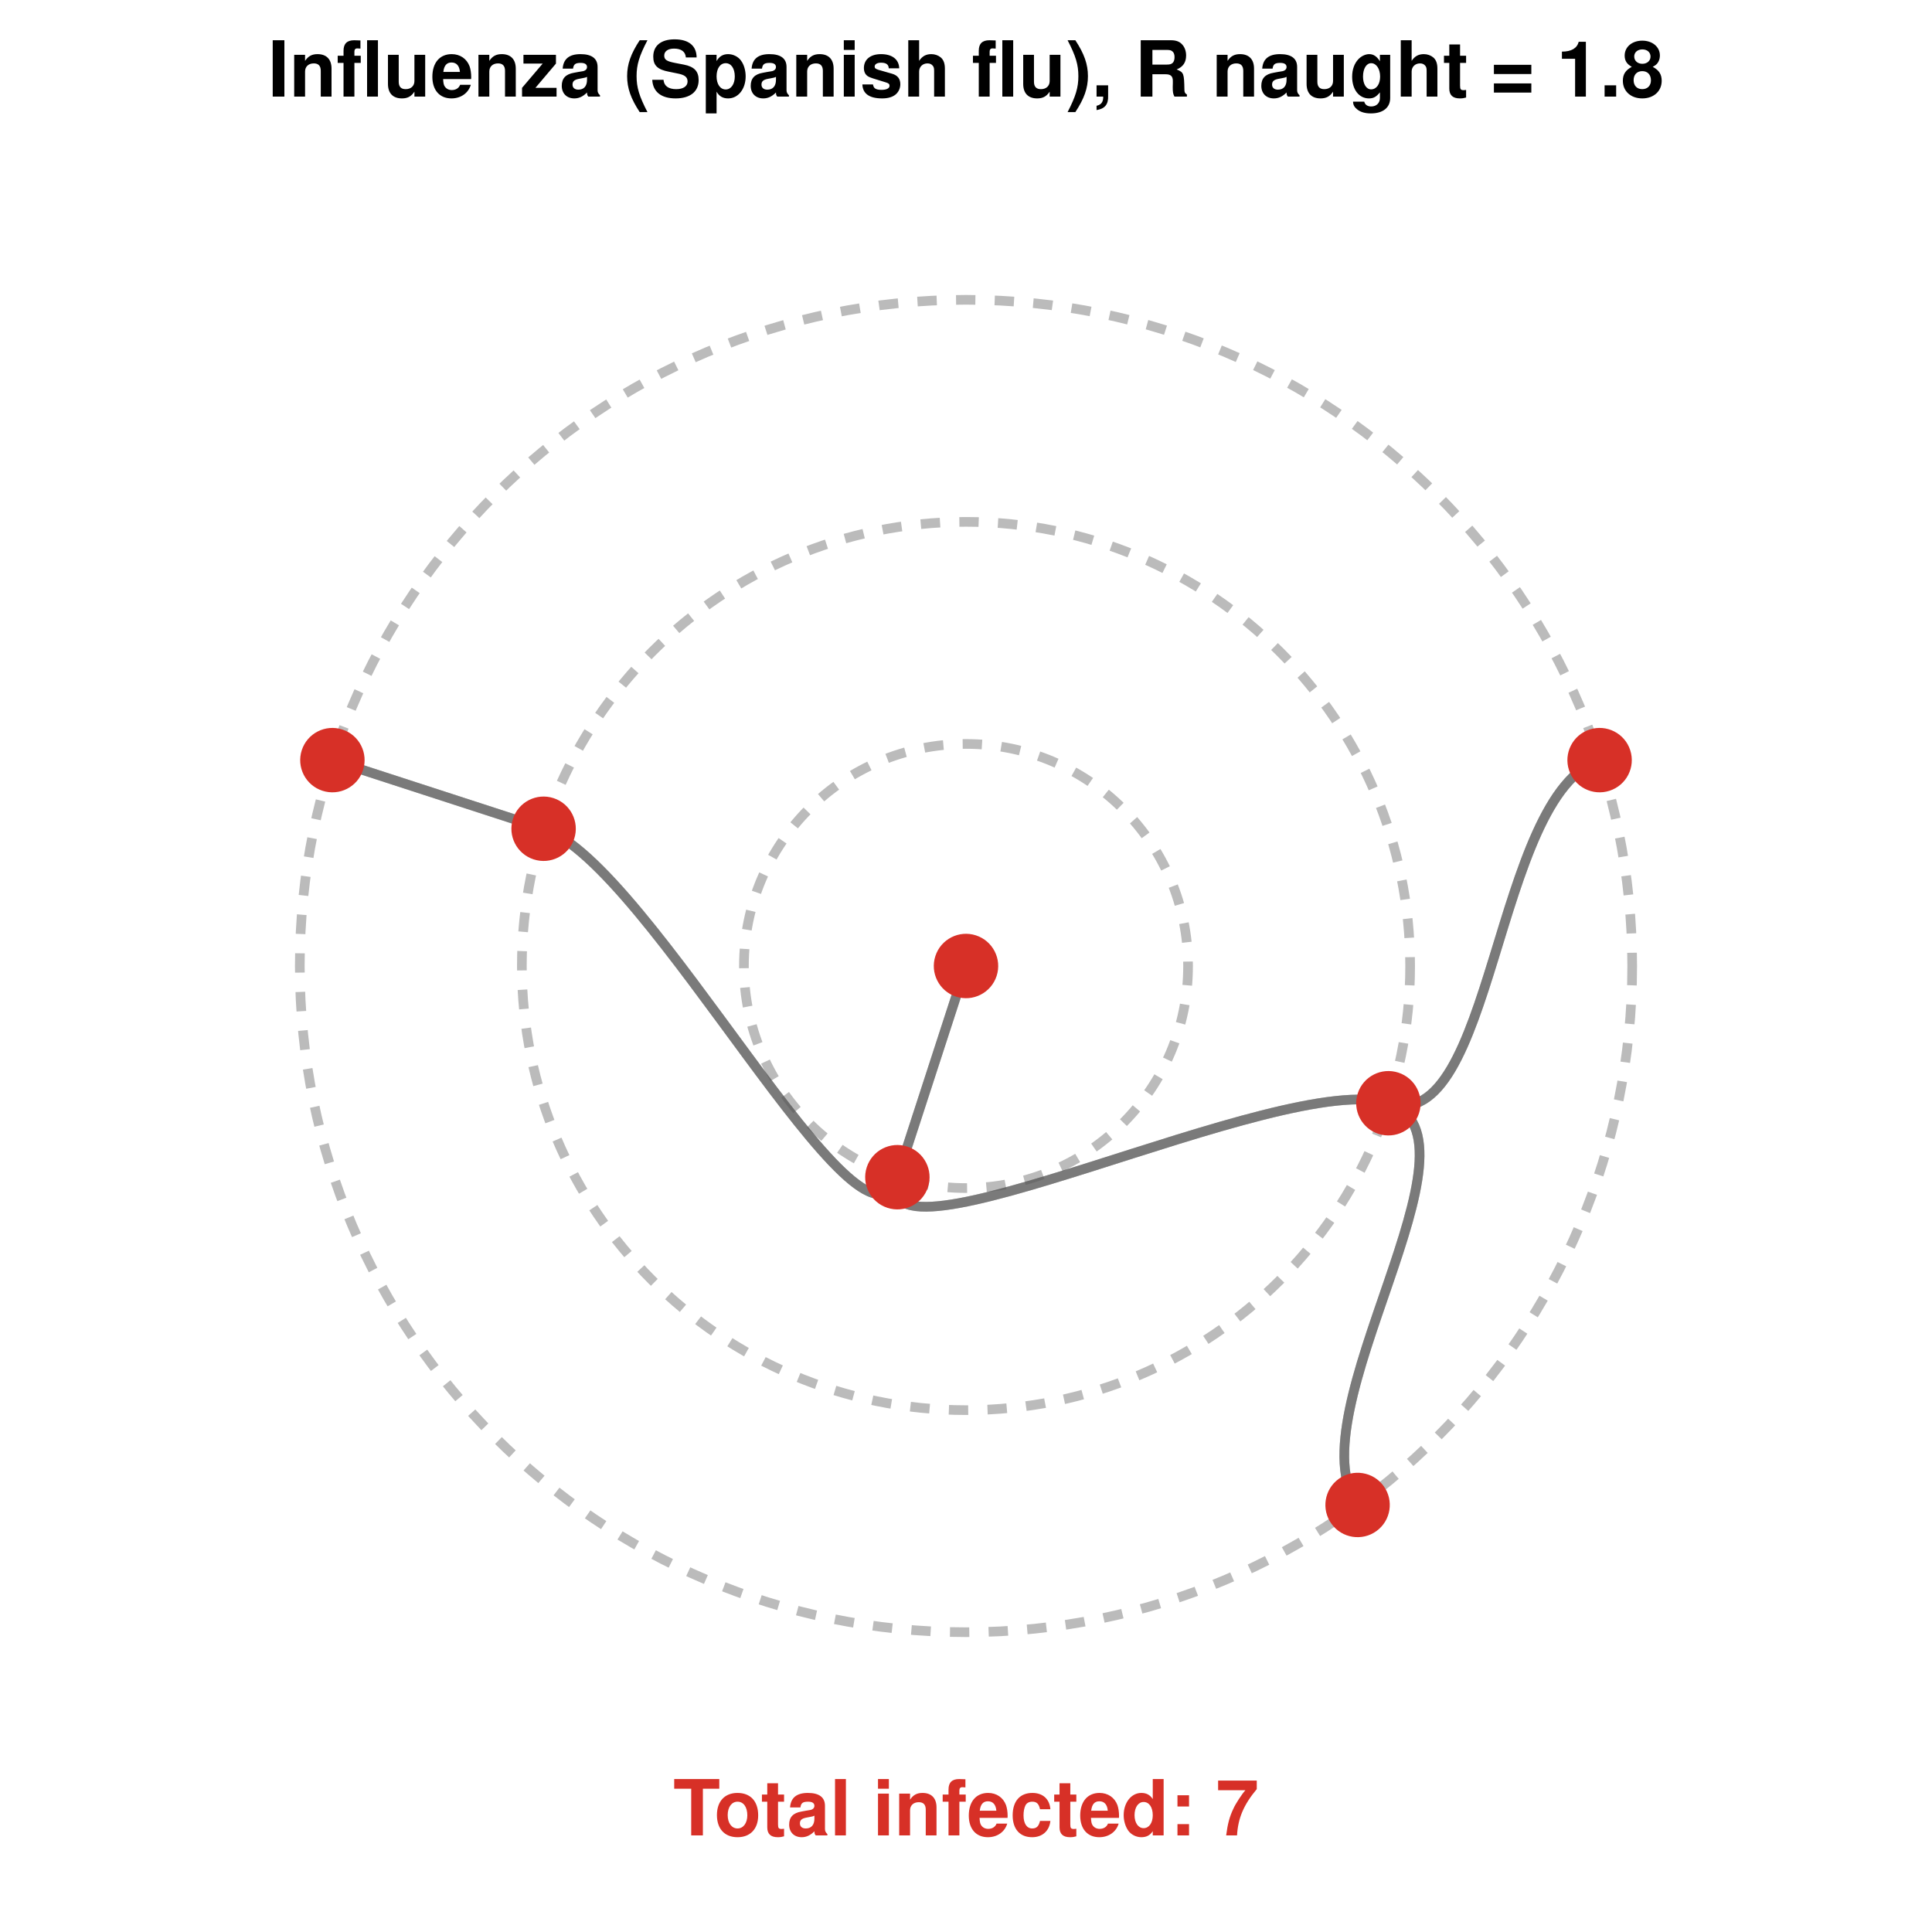
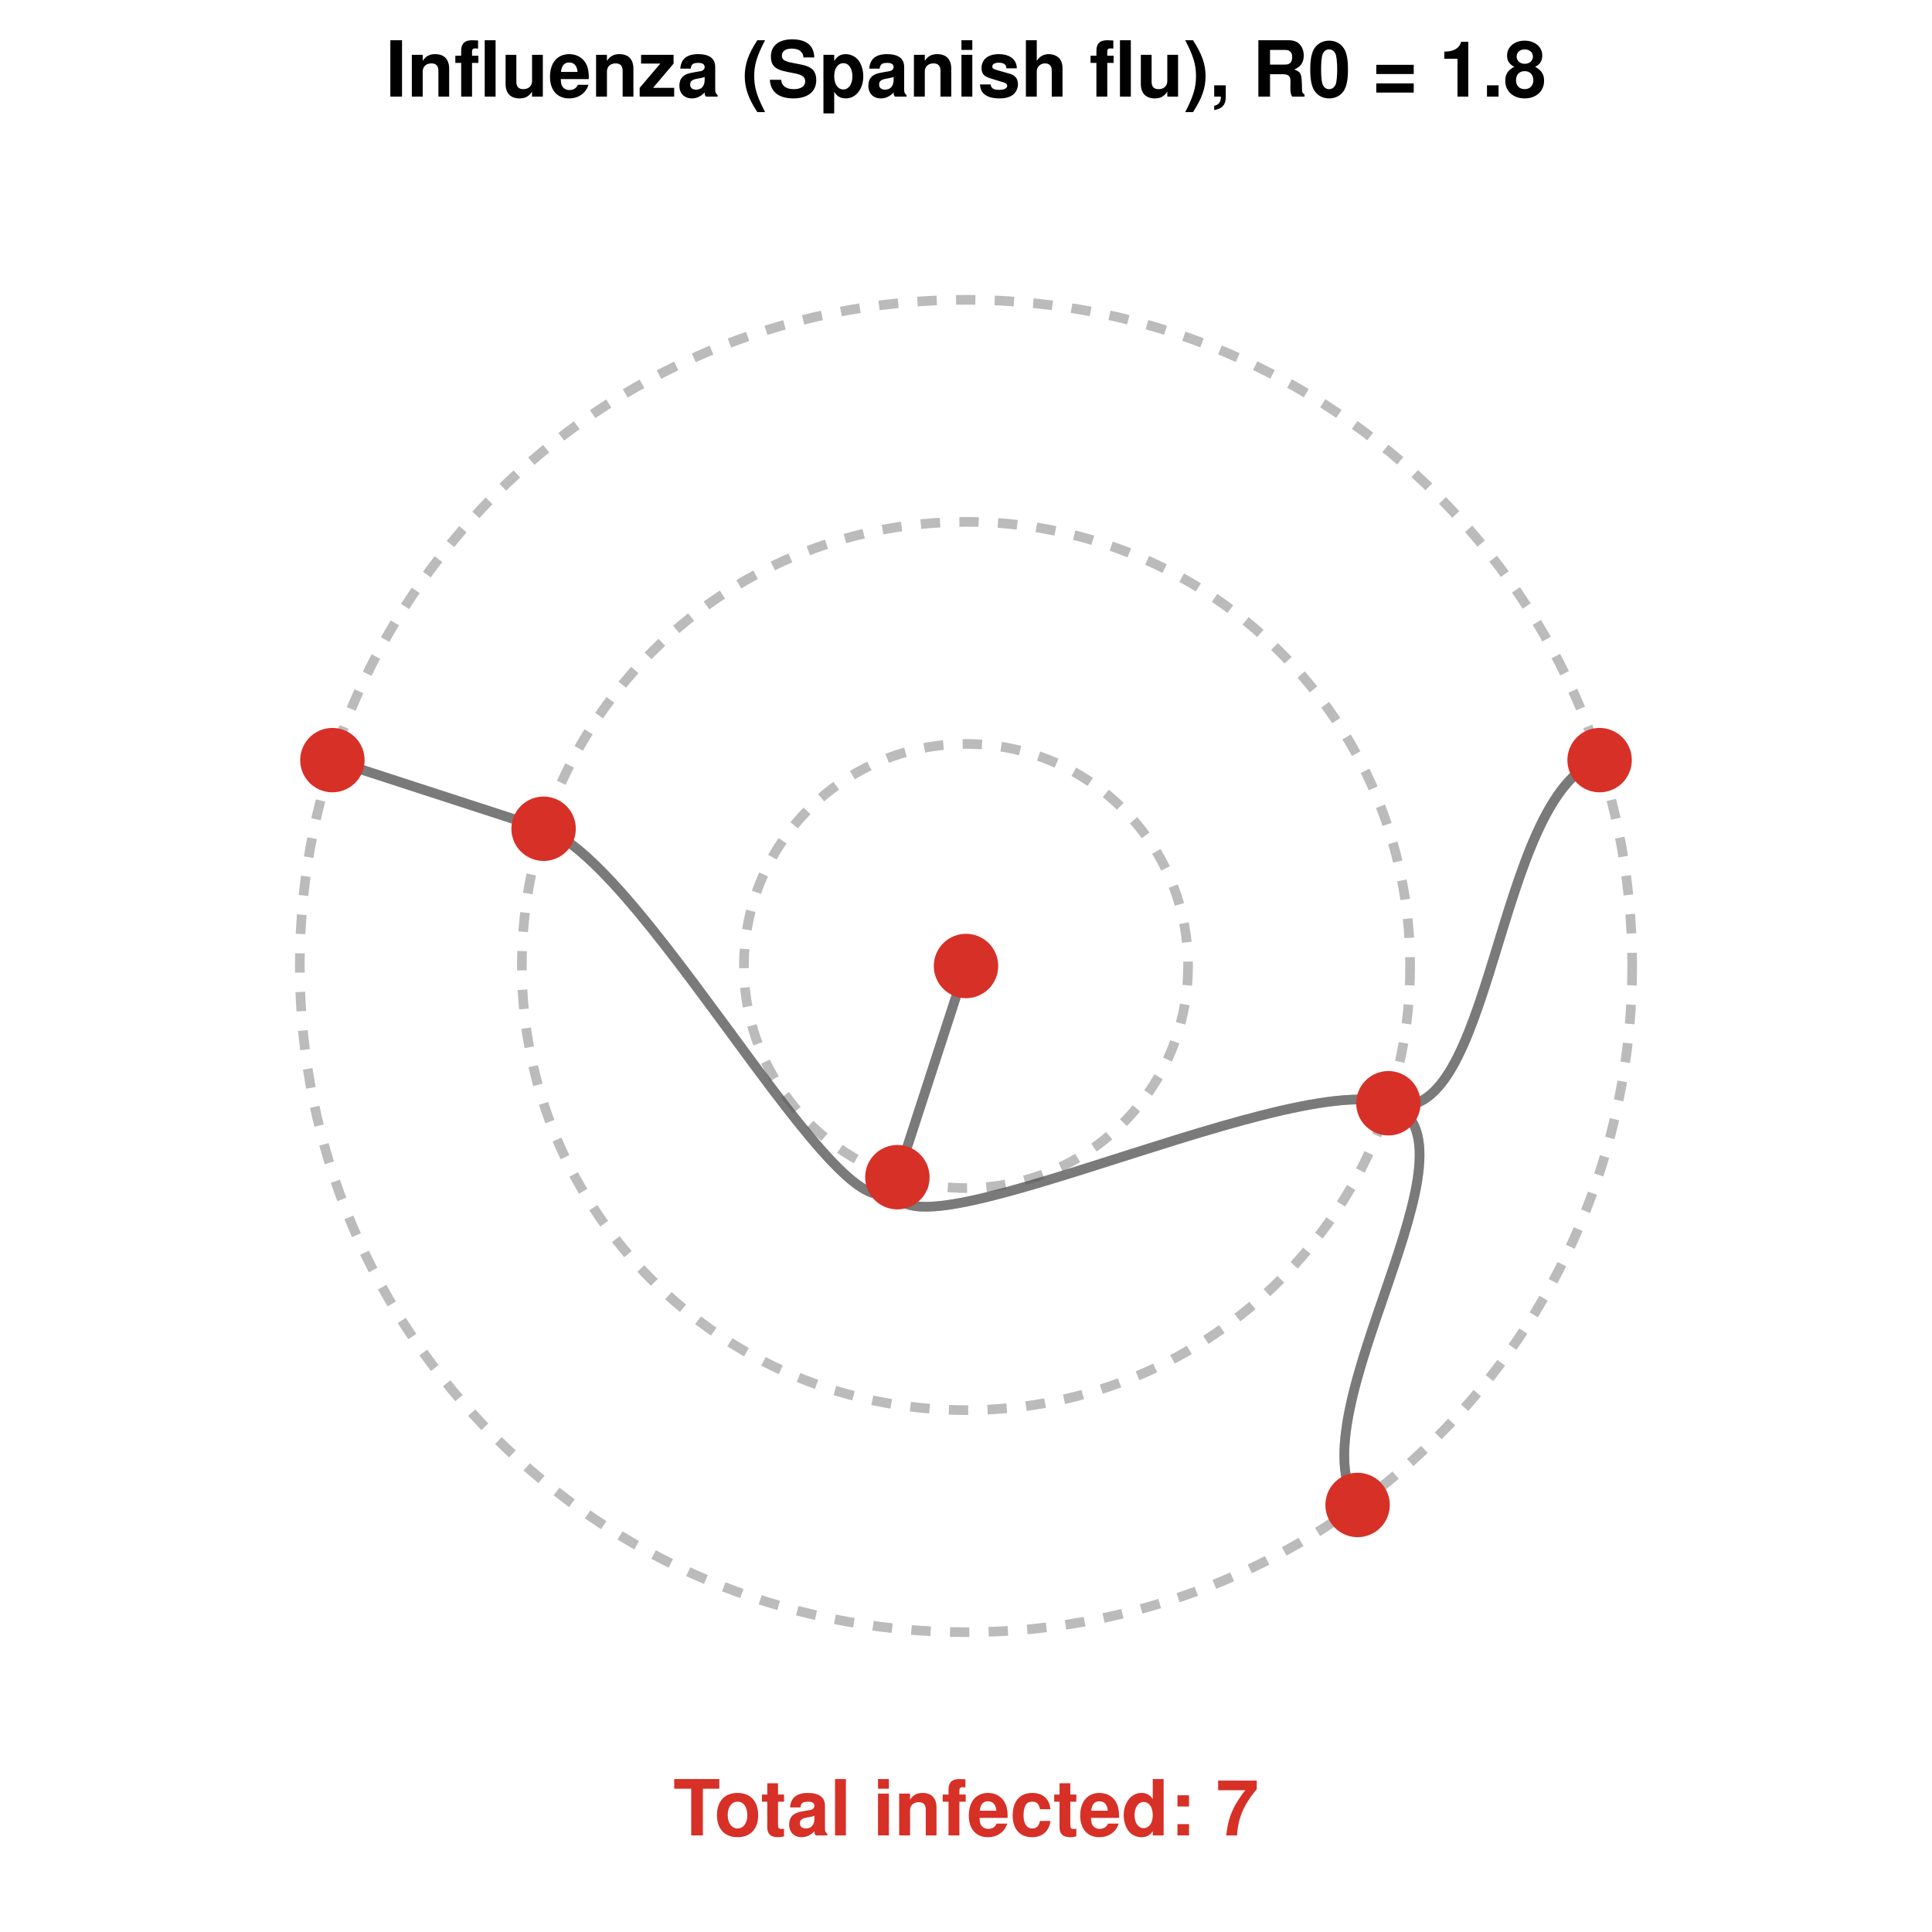
<svg xmlns="http://www.w3.org/2000/svg" version="1.1" id="Layer_1" x="0px" y="0px" viewBox="0 0 300 300" style="enable-background:new 0 0 300 300;" xml:space="preserve">
  <style type="text/css">
	.radial-total {
		font-family: "Guardian Text Sans Web", "Helvetica Neue", Helvetica, Arial, "Lucida Grande", sans-serif;
		font-size: 12px;
		fill: #D73027;
		font-weight: 600;
	}

	.radial-info {
		font-family: "Guardian Text Sans Web", "Helvetica Neue", Helvetica, Arial, "Lucida Grande", sans-serif;
		font-size: 12px;
		fill: black;
		font-weight: 600;
	}
</style>
  <g transform="translate(150,150)" fill="none" stroke="#555" stroke-opacity="0.4" stroke-width="1.5">
    <path d="M0,0C-5.328,16.398,-5.328,16.398,-10.656,32.795" />
    <path d="M-10.656,32.795C-15.984,49.193,49.193,15.984,65.59,21.312" />
    <path d="M-10.656,32.795C-15.984,49.193,-49.193,-15.984,-65.59,-21.312" />
    <path d="M65.59,21.312C81.988,26.639,81.988,-26.639,98.385,-31.967" />
    <path d="M65.59,21.312C81.988,26.639,50.671,69.743,60.805,83.691" />
    <path d="M-65.59,-21.312C-81.988,-26.639,-81.988,-26.639,-98.385,-31.967" />
  </g>
  <g transform="translate(150,150)" font-family="sans-serif" font-size="10" stroke-linejoin="round" stroke-width="3">
    <text class="testing" style="display: block;" transform="    rotate(108)     translate(0,0)     rotate(180)    " />
    <text class="testing" style="display: block;" transform="    rotate(108)     translate(34.48276,0)     rotate(180)    " />
    <text class="testing" style="display: block;" transform="    rotate(18)     translate(68.96552,0)     rotate(0)    " />
    <text class="testing" style="display: block;" transform="    rotate(198)     translate(68.96552,0)     rotate(180)    " />
    <text class="testing" style="display: block;" transform="    rotate(-18)     translate(103.4483,0)     rotate(0)    " />
    <text class="testing" style="display: block;" transform="    rotate(54)     translate(103.4483,0)     rotate(0)    " />
    <text class="testing" style="display: block;" transform="    rotate(198)     translate(103.4483,0)     rotate(180)    " />
  </g>
  <g>
    <circle cx="150" cy="150" r="103.448" stroke="#555" stroke-opacity="0.4" stroke-width="1.5" fill="none" style="stroke-dasharray: 3, 3;" />
  </g>
  <g>
    <circle cx="150" cy="150" r="68.966" stroke="#555" stroke-opacity="0.4" stroke-width="1.5" fill="none" style="stroke-dasharray: 3, 3;" />
  </g>
  <g>
    <circle cx="150" cy="150" r="34.483" stroke="#555" stroke-opacity="0.4" stroke-width="1.5" fill="none" style="stroke-dasharray: 3, 3;" />
  </g>
-   <text class="radial-info" x="150" y="15" style="text-anchor: middle;">Influenza (Spanish flu), R naught = 1.8</text>
+   <text class="radial-info" x="150" y="15" style="text-anchor: middle;">Influenza (Spanish flu), R0 = 1.8</text>
  <text class="radial-total" x="150" y="285" style="text-anchor: middle;">Total infected: 7</text>
  <g transform="translate(150,150)" fill="none" stroke="#555" stroke-opacity="0.4" stroke-width="1.5">
    <path d="M0,0C-5.328,16.398,-5.328,16.398,-10.656,32.795" />
    <path d="M-10.656,32.795C-15.984,49.193,49.193,15.984,65.59,21.312" />
    <path d="M-10.656,32.795C-15.984,49.193,-49.193,-15.984,-65.59,-21.312" />
    <path d="M65.59,21.312C81.988,26.639,81.988,-26.639,98.385,-31.967" />
    <path d="M65.59,21.312C81.988,26.639,50.671,69.743,60.805,83.691" />
    <path d="M-65.59,-21.312C-81.988,-26.639,-81.988,-26.639,-98.385,-31.967" />
  </g>
  <g transform="translate(150,150)" fill="none" stroke="#555" stroke-opacity="0.4" stroke-width="1.5">
    <path d="M0,0C-5.328,16.398,-5.328,16.398,-10.656,32.795" />
    <path d="M-10.656,32.795C-15.984,49.193,49.193,15.984,65.59,21.312" />
    <path d="M-10.656,32.795C-15.984,49.193,-49.193,-15.984,-65.59,-21.312" />
    <path d="M65.59,21.312C81.988,26.639,81.988,-26.639,98.385,-31.967" />
    <path d="M65.59,21.312C81.988,26.639,50.671,69.743,60.805,83.691" />
    <path d="M-65.59,-21.312C-81.988,-26.639,-81.988,-26.639,-98.385,-31.967" />
  </g>
  <g transform="translate(150,150)">
    <circle class="testing" style="display: block;" transform="rotate(108) translate(0,0)" fill="#D73027" r="5" />
    <circle class="testing" style="display: block;" transform="rotate(108) translate(34.48276,0)" fill="#D73027" r="5" />
    <circle class="testing" style="display: block;" transform="rotate(18) translate(68.96552,0)" fill="#D73027" r="5" />
    <circle class="testing" style="display: block;" transform="rotate(198) translate(68.96552,0)" fill="#D73027" r="5" />
    <circle class="testing" style="display: block;" transform="rotate(-18) translate(103.4483,0)" fill="#D73027" r="5" />
    <circle class="testing" style="display: block;" transform="rotate(54) translate(103.4483,0)" fill="#D73027" r="5" />
    <circle class="testing" style="display: block;" transform="rotate(198) translate(103.4483,0)" fill="#D73027" r="5" />
  </g>
</svg>
